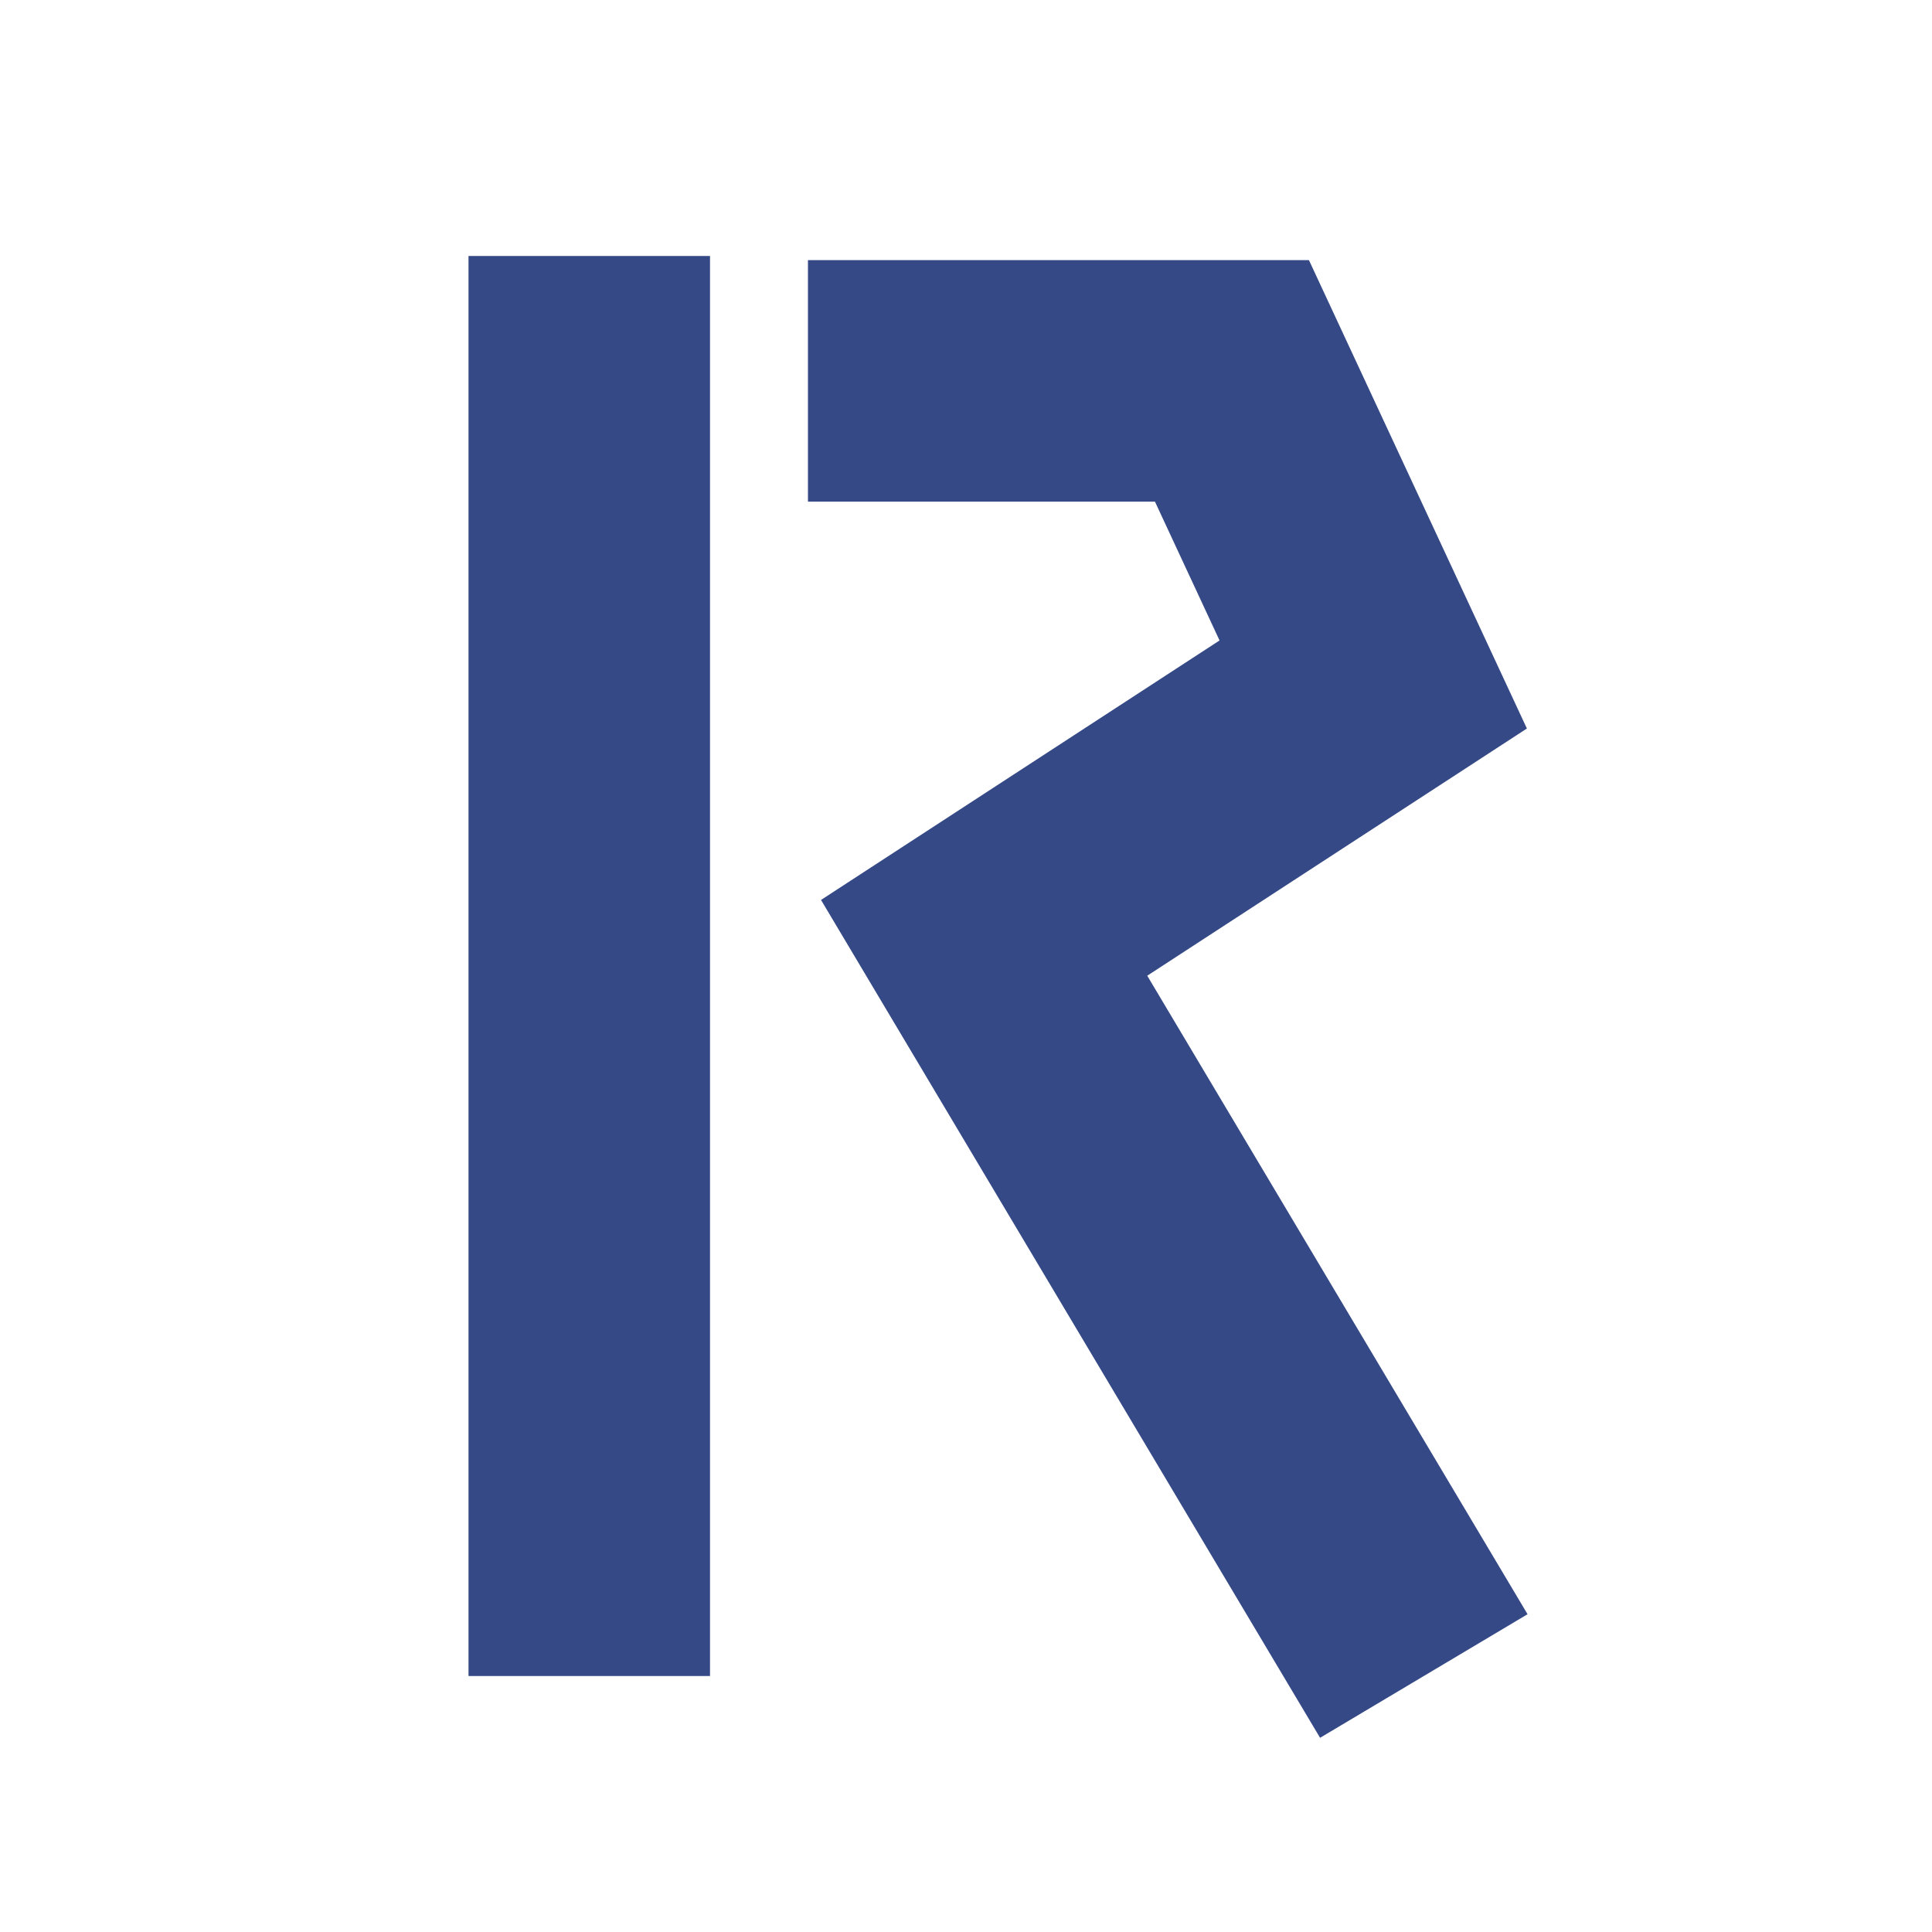
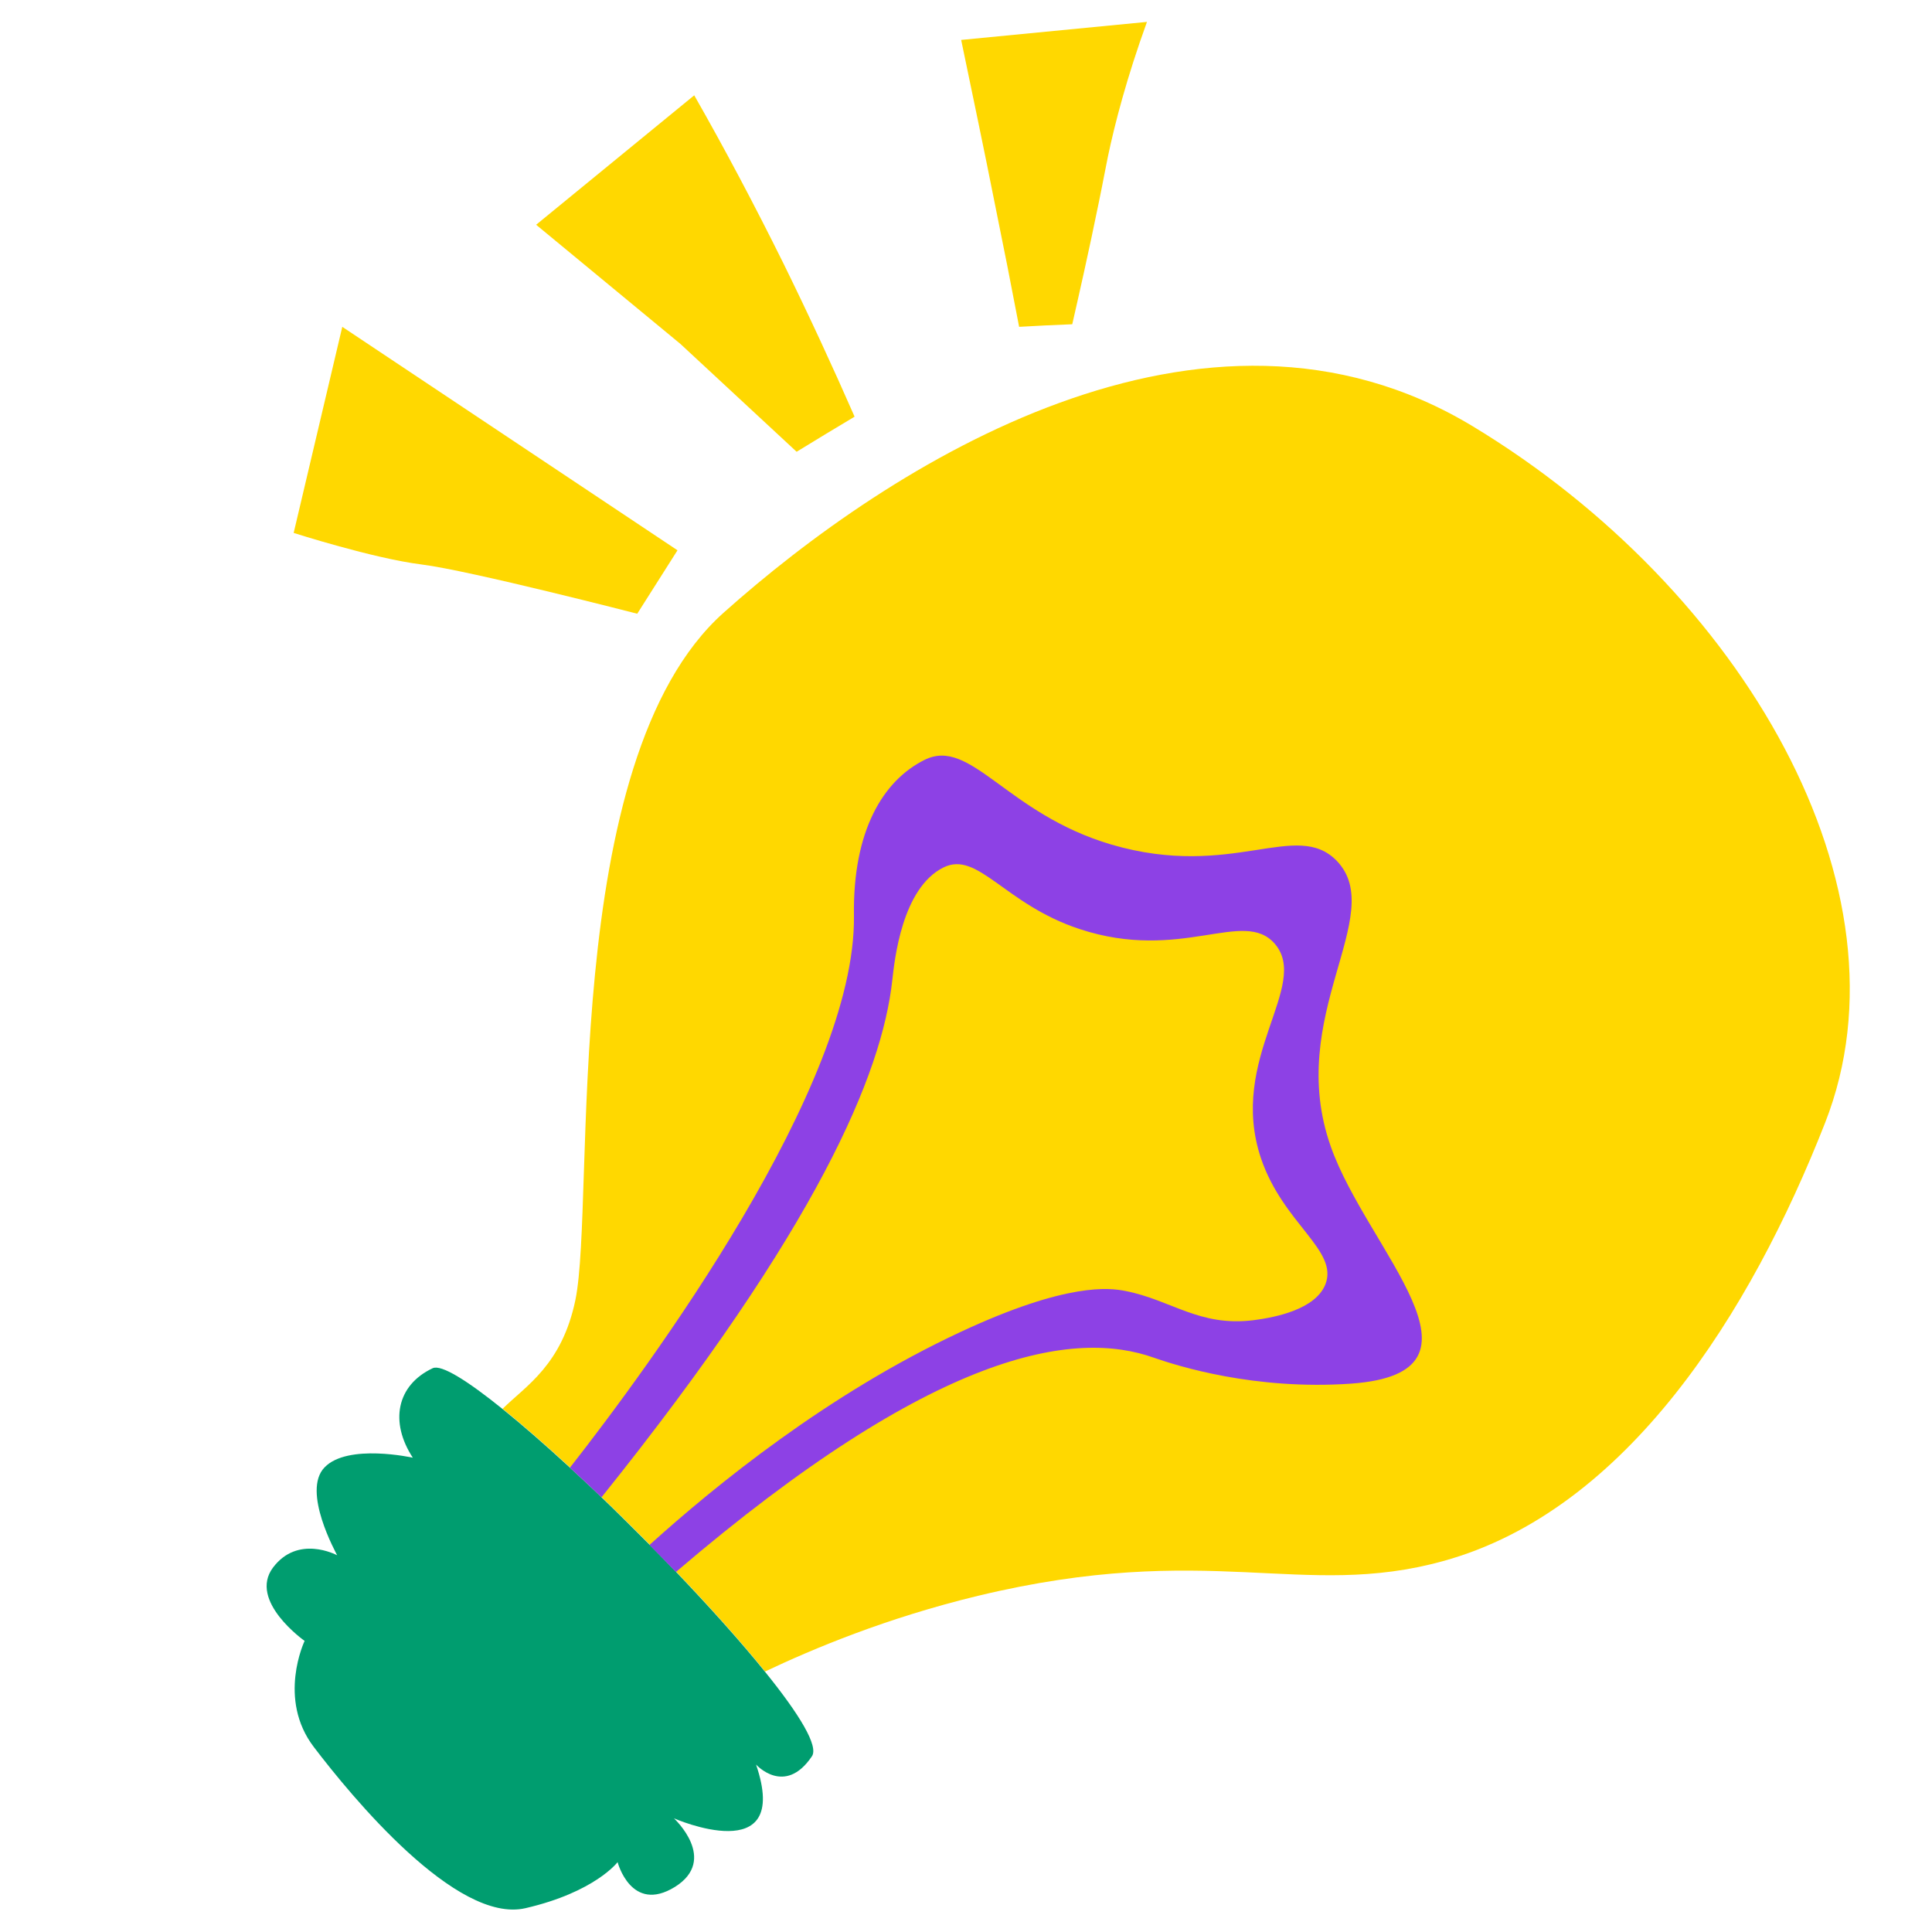
- <svg xmlns="http://www.w3.org/2000/svg" version="1.1" width="400px" height="400px" viewBox="0 0 400.0 400.0">
-   <g transform="translate(167.2773 78.8562)">
-     <path d="M0,0 C27.845,0 57.106,0 87.783,0 L117.033,62.859 L36.477,115.311 L127.508,268.144" stroke="#344986" stroke-width="50" fill="none" stroke-miterlimit="10" />
-   </g>
-   <g transform="translate(120.7609 52.47212)">
-     <path d="M1.239,0.528 L1.239,294.528" stroke="#344986" stroke-width="50" fill="none" stroke-miterlimit="10" />
+ <svg xmlns="http://www.w3.org/2000/svg" version="1.1" id="general_1_" x="0px" y="0px" viewBox="0 0 600 600" style="enable-background:new 0 0 600 600;" xml:space="preserve">
+   <style type="text/css">
+ 	.st0{fill:#FFD800;}
+ 	.st1{fill:#009D6F;}
+ 	.st2{fill:#8D41E5;}
+ </style>
+   <g id="general">
+     <path class="st0" d="M566.8,348.7c-23.1,58.9-61.6,120.4-118.6,136.1c-43.7,12.1-72.6-6.5-144.5,10.8   c-28.5,6.9-51.1,16.4-66.1,23.5c-7.5-9.3-17.2-20.1-27.7-31.1c-2.7-2.8-5.4-5.6-8.2-8.4c-5-5-10-10-15-14.8   c-3.3-3.2-6.6-6.2-9.8-9.2c-7.5-6.9-14.6-13.1-20.8-18.1c7.3-7.2,18.4-13.6,22.6-33.8c6.4-31.3-5.5-167.4,46-213.4   s149-108.5,232.7-57.9S595.3,276.1,566.8,348.7z" />
+     <path class="st1" d="M237.6,519.2c-7.5-9.3-17.2-20.1-27.7-31.1c-2.7-2.8-5.4-5.6-8.2-8.4c-5-5-10-10-15-14.8   c-3.3-3.2-6.6-6.2-9.8-9.2c-7.5-6.9-14.6-13.1-20.8-18.1c-10.9-8.8-19-13.9-21.7-12.7c-11.3,5.3-13.4,16.8-6.2,27.8   c0,0-20.2-4.5-27.4,3c-7.2,7.4,3.7,26.8,3.9,27.3c-0.4-0.2-12.2-6.4-19.9,3.8c-7.8,10.4,9.8,22.8,9.8,22.8s-8.6,18,2.9,33   c11.5,15.1,44.2,55,65.7,50c21.6-5,28.6-14.3,28.6-14.3s4.2,16.1,17.8,7.7c13.6-8.5-0.3-21.3-0.3-21.3s36.7,16.1,25.5-16.7   c0,0,8.9,9.9,17.3-2.5C254.4,542.4,248.2,532.3,237.6,519.2z" />
+     <path class="st2" d="M419.6,429.7c-30,2.1-53.9-5.5-61.1-8c-24.8-8.9-68-2.4-148.6,66.5c-2.7-2.8-5.4-5.6-8.2-8.4   c20.5-18.5,55.2-46.8,96.5-66.1c33.4-15.6,46.5-13.7,51.2-12.8c14.4,2.8,23,11.2,39.9,9.1c7-0.9,19.2-3.4,22.3-11.1   c4.2-10.6-13.1-18.8-20-39.2c-10.4-31,15.5-53.6,4.3-66.6c-9.7-11.2-29,5.9-60.7-4.6c-23.3-7.7-31.5-24.4-42.2-19.1   c-12.9,6.4-15.2,28.8-15.9,35.1c-3.2,28.9-23,76.6-90.3,160.5c-3.3-3.2-6.6-6.2-9.8-9.2c24.5-31.3,88.9-118.5,88.2-171.4   c-0.4-26.5,9.1-42,21.9-48.4c14.4-7.2,25.4,16.7,58.1,26.3c37.6,11,57.4-8,70,5.1c16,16.8-16.3,48.1-1.9,88.7   C424.6,388.2,467,426.3,419.6,429.7z" />
+     <path class="st0" d="M197.9,190.6c0,0-51.9-13.4-67-15.3s-39.7-9.8-39.7-9.8l15.1-64l104.1,69.4L197.9,190.6z" />
+     <path class="st0" d="M247.4,140.3l-36.1-33.5l-44.8-37l49.1-40.2c9.3,16.3,18.6,33.8,27.8,52.4c8,16.3,15.3,32.1,22,47.4   C259.4,133,253.4,136.6,247.4,140.3z" />
+     <path class="st0" d="M316.5,101.5c-2.4-12.6-4.9-25.3-7.5-38c-3.4-17.2-7-34.2-10.5-51.1c19.2-1.9,38.5-3.7,57.7-5.6   c-6.3,17.4-10,31.7-12.1,41.7c-0.9,4.3-1.3,6.8-2.8,14.1c-3.3,16.2-6.3,29.3-8.3,38.1C327.4,100.9,321.9,101.2,316.5,101.5z" />
  </g>
</svg>
